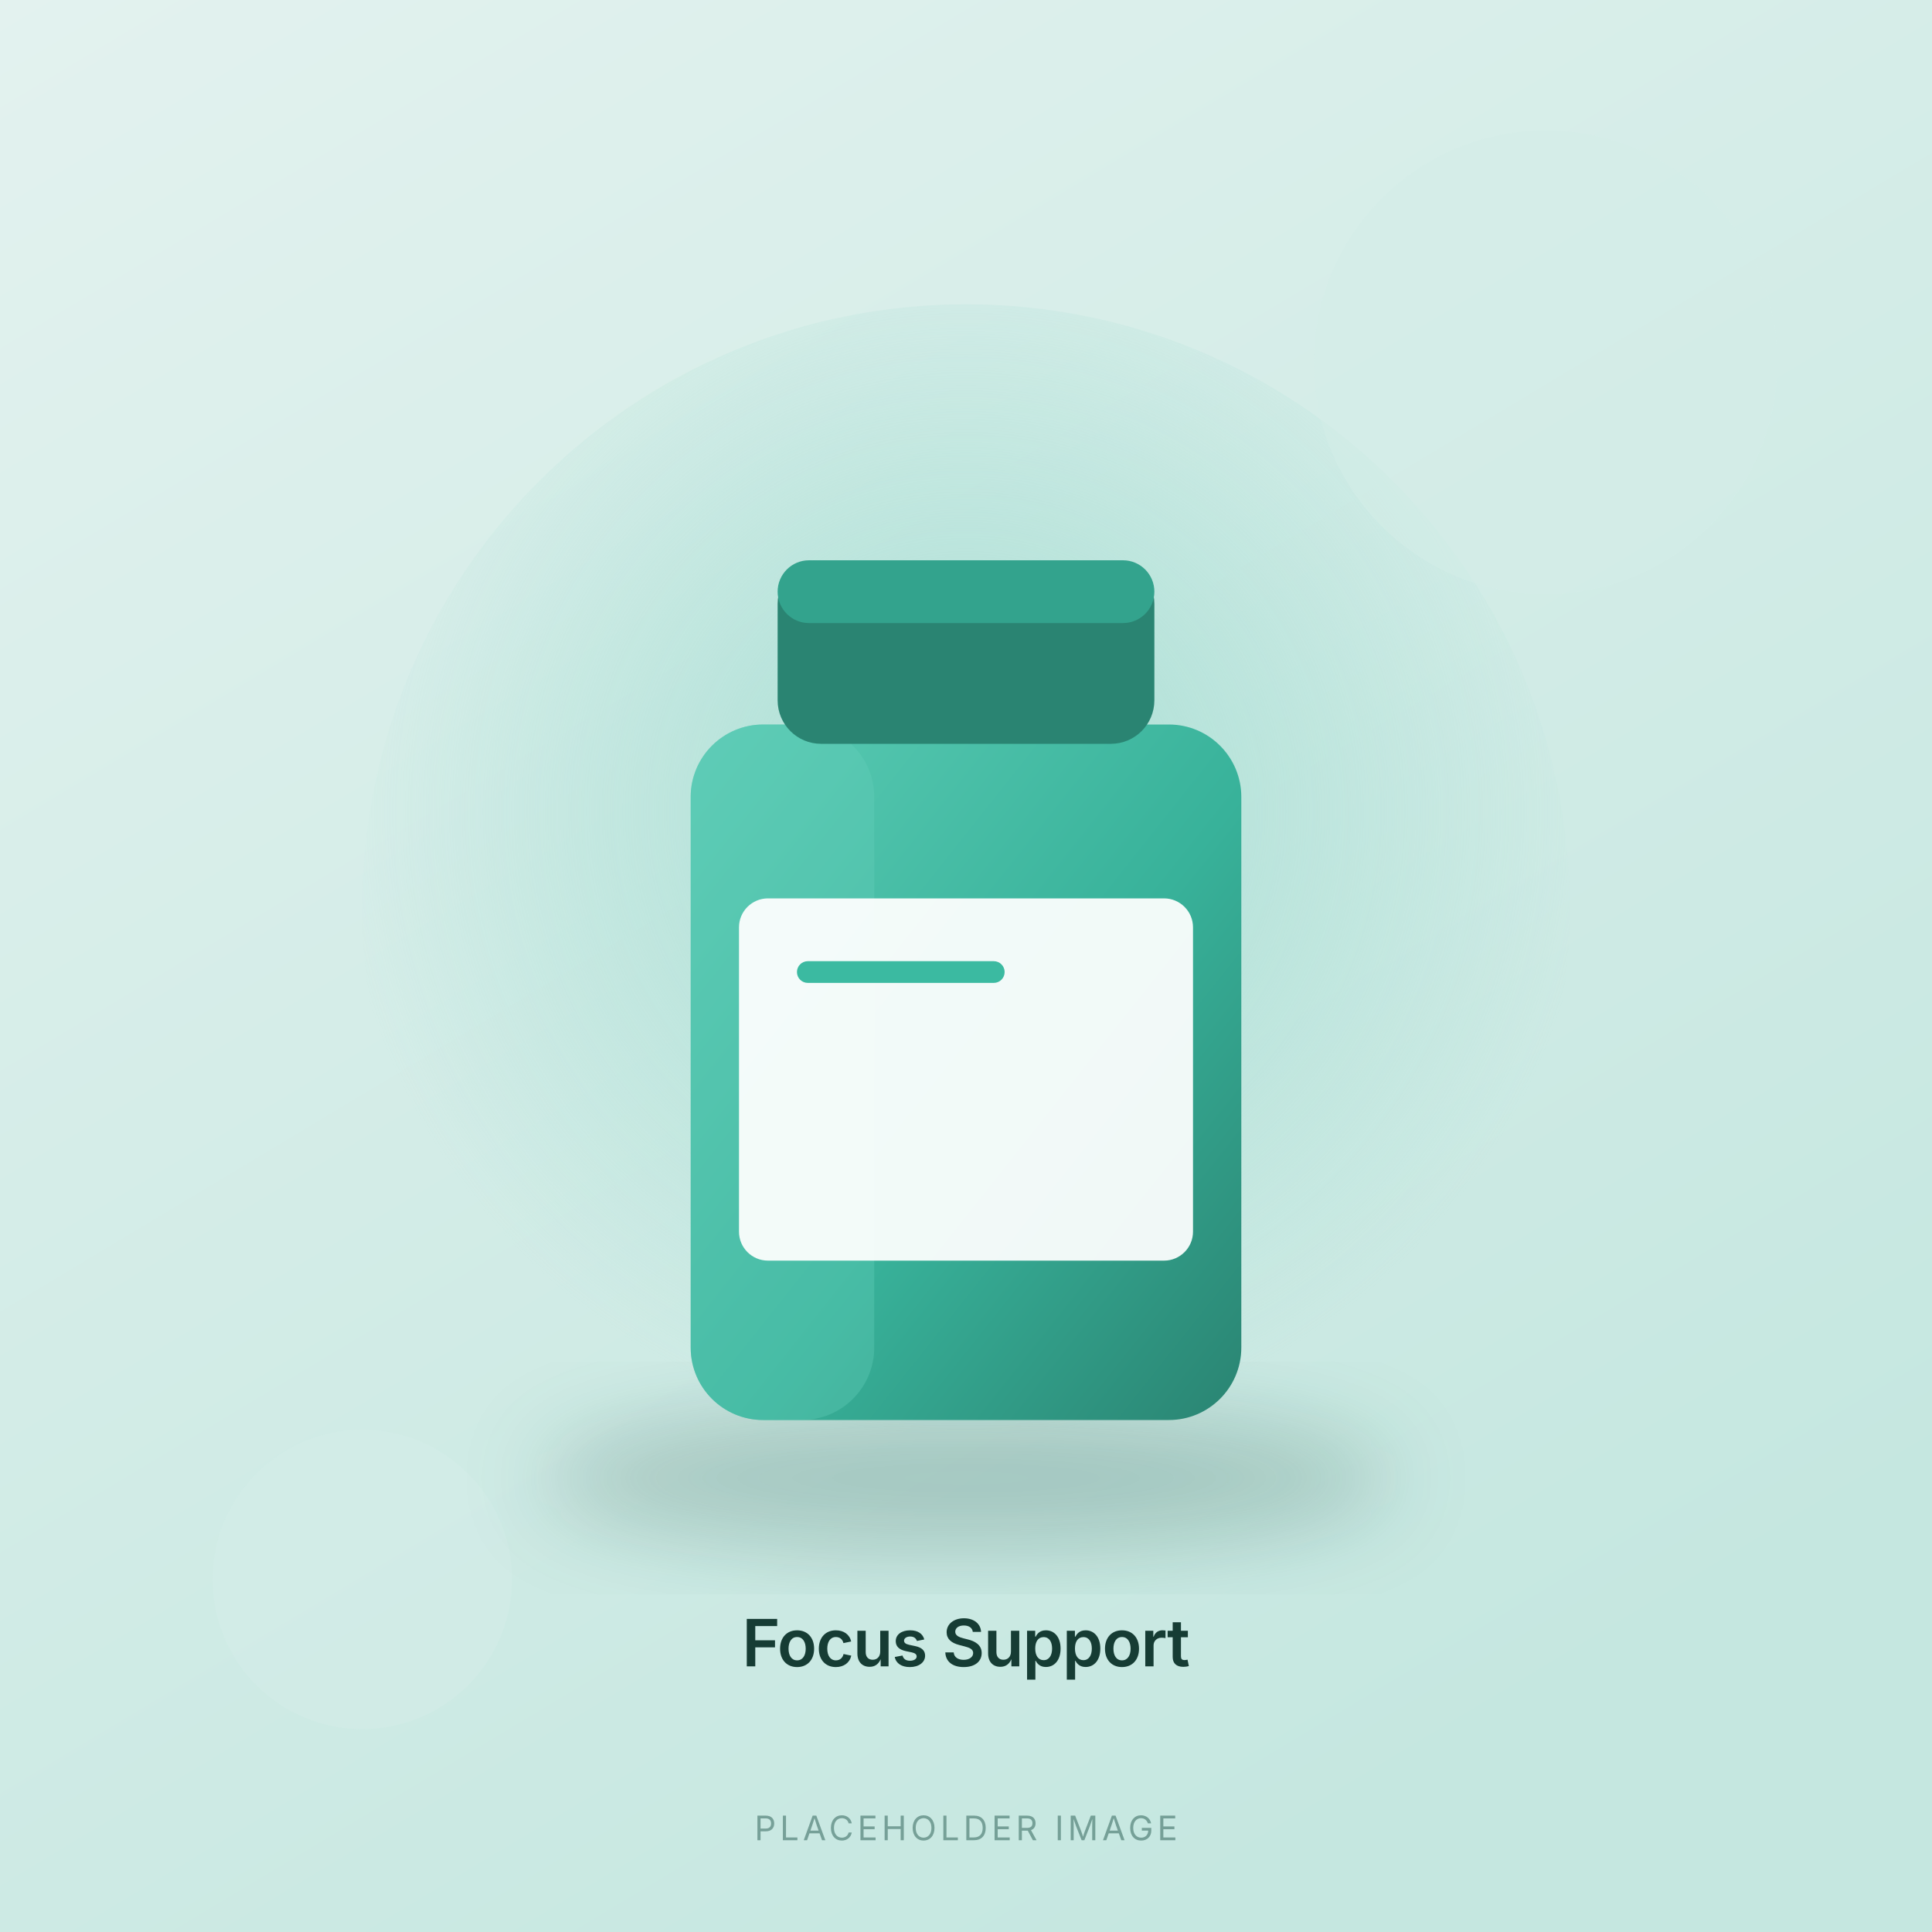
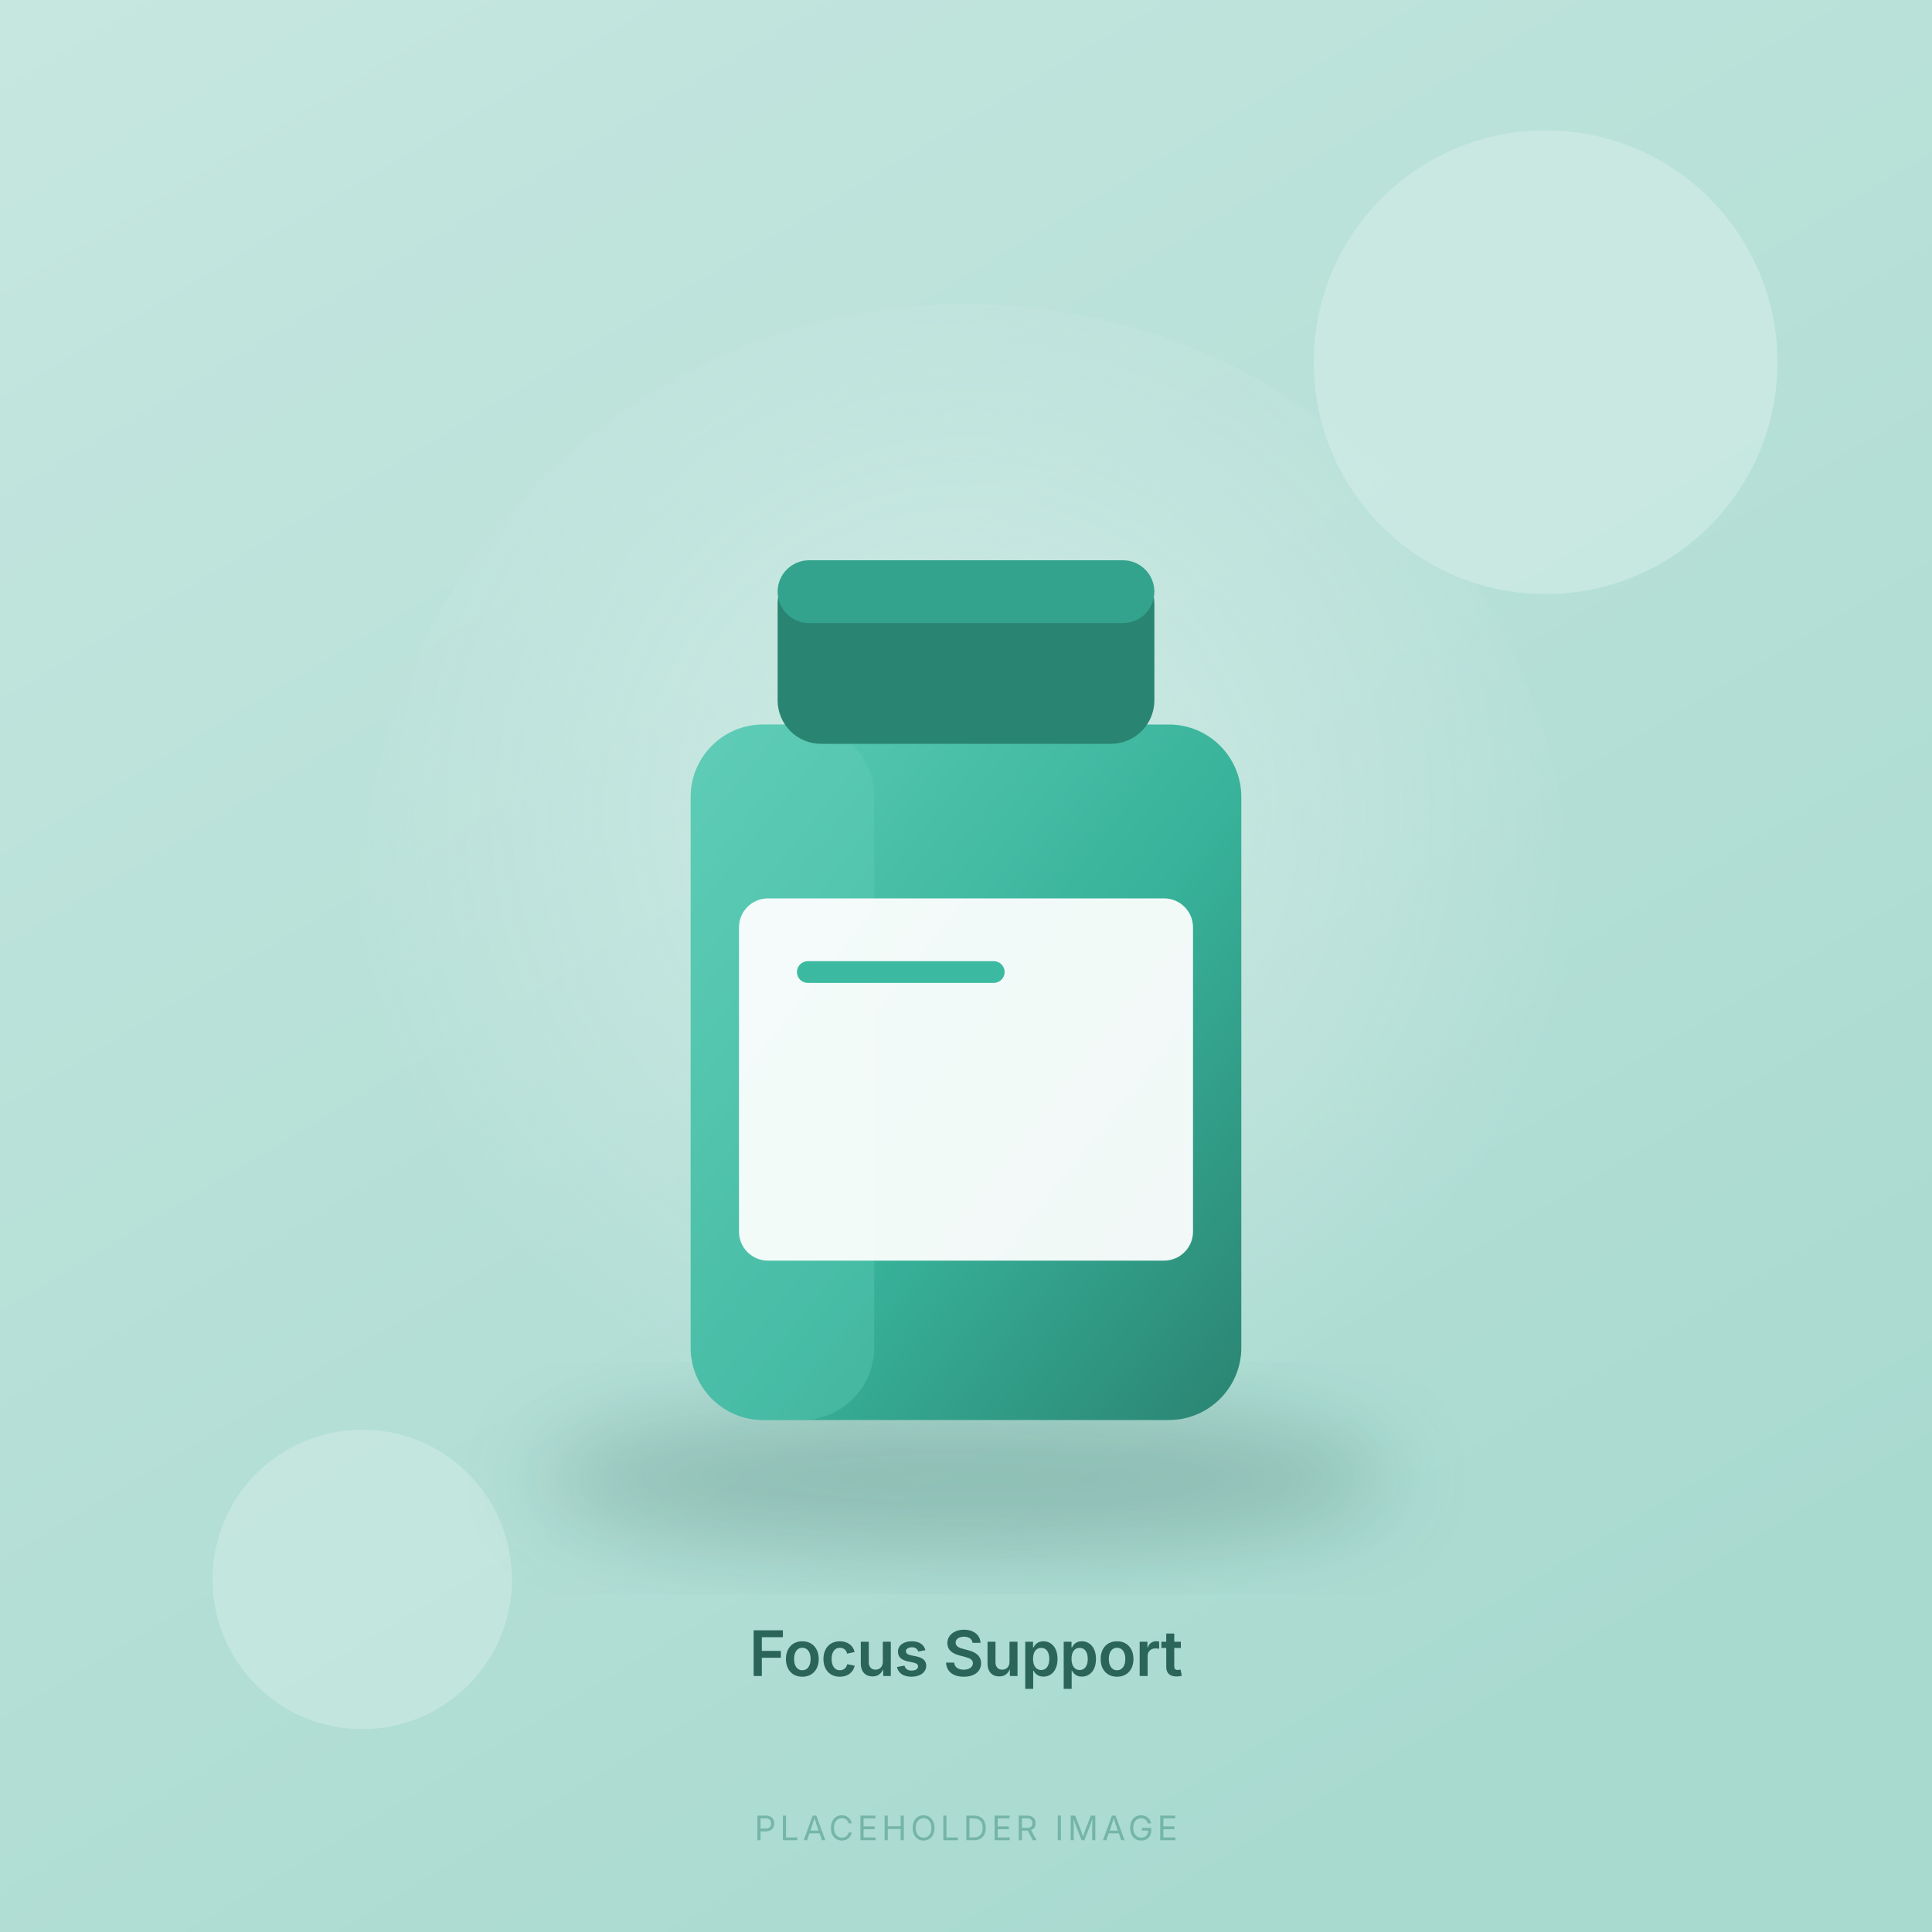
<svg xmlns="http://www.w3.org/2000/svg" viewBox="0 0 800 800" width="800" height="800" role="img" aria-label="Focus Support">
  <defs>
    <linearGradient id="bg" x1="0" y1="0" x2="0.6" y2="1">
-       <stop offset="0%" stop-color="hsl(168 38% 92%)" />
-       <stop offset="100%" stop-color="hsl(168 42% 84%)" />
+       <stop offset="0%" stop-color="hsl(168 40% 84%)" />
+       <stop offset="100%" stop-color="hsl(168 40% 76%)" />
    </linearGradient>
    <linearGradient id="body" x1="0" y1="0" x2="1" y2="1">
      <stop offset="0%" stop-color="hsl(168 52% 58%)" />
      <stop offset="55%" stop-color="hsl(168 52% 46%)" />
      <stop offset="100%" stop-color="hsl(168 52% 34%)" />
    </linearGradient>
    <radialGradient id="halo" cx="50%" cy="42%" r="52%">
-       <stop offset="0%" stop-color="hsl(168 46% 76%)" stop-opacity="0.95" />
-       <stop offset="100%" stop-color="hsl(168 46% 76%)" stop-opacity="0" />
+       <stop offset="0%" stop-color="hsl(168 40% 87%)" stop-opacity="0.9" />
+       <stop offset="100%" stop-color="hsl(168 40% 87%)" stop-opacity="0" />
    </radialGradient>
    <filter id="soft" x="-30%" y="-30%" width="160%" height="160%">
      <feGaussianBlur stdDeviation="18" />
    </filter>
  </defs>
  <rect width="800" height="800" fill="url(#bg)" />
  <circle cx="400" cy="376" r="250" fill="url(#halo)" />
-   <circle cx="640" cy="150" r="96" fill="hsl(168 40% 88%)" opacity="0.55" />
-   <circle cx="150" cy="654" r="62" fill="hsl(168 40% 88%)" opacity="0.45" />
+   <circle cx="640" cy="150" r="96" fill="hsl(168 40% 88%)" opacity="0.6" />
+   <circle cx="150" cy="654" r="62" fill="hsl(168 40% 88%)" opacity="0.5" />
  <ellipse cx="400" cy="612" rx="176" ry="30" fill="hsl(168 52% 20%)" opacity="0.22" filter="url(#soft)" />
  <rect x="286" y="300" width="228" height="288" rx="30" fill="url(#body)" />
  <rect x="286" y="300" width="76" height="288" rx="30" fill="hsl(168 52% 60%)" opacity="0.35" />
  <rect x="322" y="232" width="156" height="76" rx="18" fill="hsl(168 52% 34%)" />
  <rect x="322" y="232" width="156" height="26" rx="13" fill="hsl(168 52% 42%)" />
  <rect x="306" y="372" width="188" height="150" rx="12" fill="#fff" opacity="0.93" />
  <rect x="330" y="398" width="86" height="9" rx="4.5" fill="hsl(168 52% 48%)" />
-   <text x="400" y="690" text-anchor="middle" font-family="system-ui, -apple-system, 'Segoe UI', sans-serif" font-size="27" font-weight="600" letter-spacing="-0.4" fill="hsl(168 46% 16%)">Focus Support</text>
-   <text x="400" y="762" text-anchor="middle" font-family="system-ui, -apple-system, 'Segoe UI', sans-serif" font-size="14" letter-spacing="1.6" fill="hsl(168 42% 24%)" opacity="0.5">PLACEHOLDER IMAGE</text>
+   <text x="400" y="694" text-anchor="middle" font-family="system-ui, -apple-system, 'Segoe UI', sans-serif" font-size="26" font-weight="600" letter-spacing="-0.3" fill="hsl(168 40% 28%)">Focus Support</text>
+   <text x="400" y="762" text-anchor="middle" font-family="system-ui, -apple-system, 'Segoe UI', sans-serif" font-size="14" letter-spacing="1.6" fill="hsl(168 40% 40%)" opacity="0.5">PLACEHOLDER IMAGE</text>
</svg>
